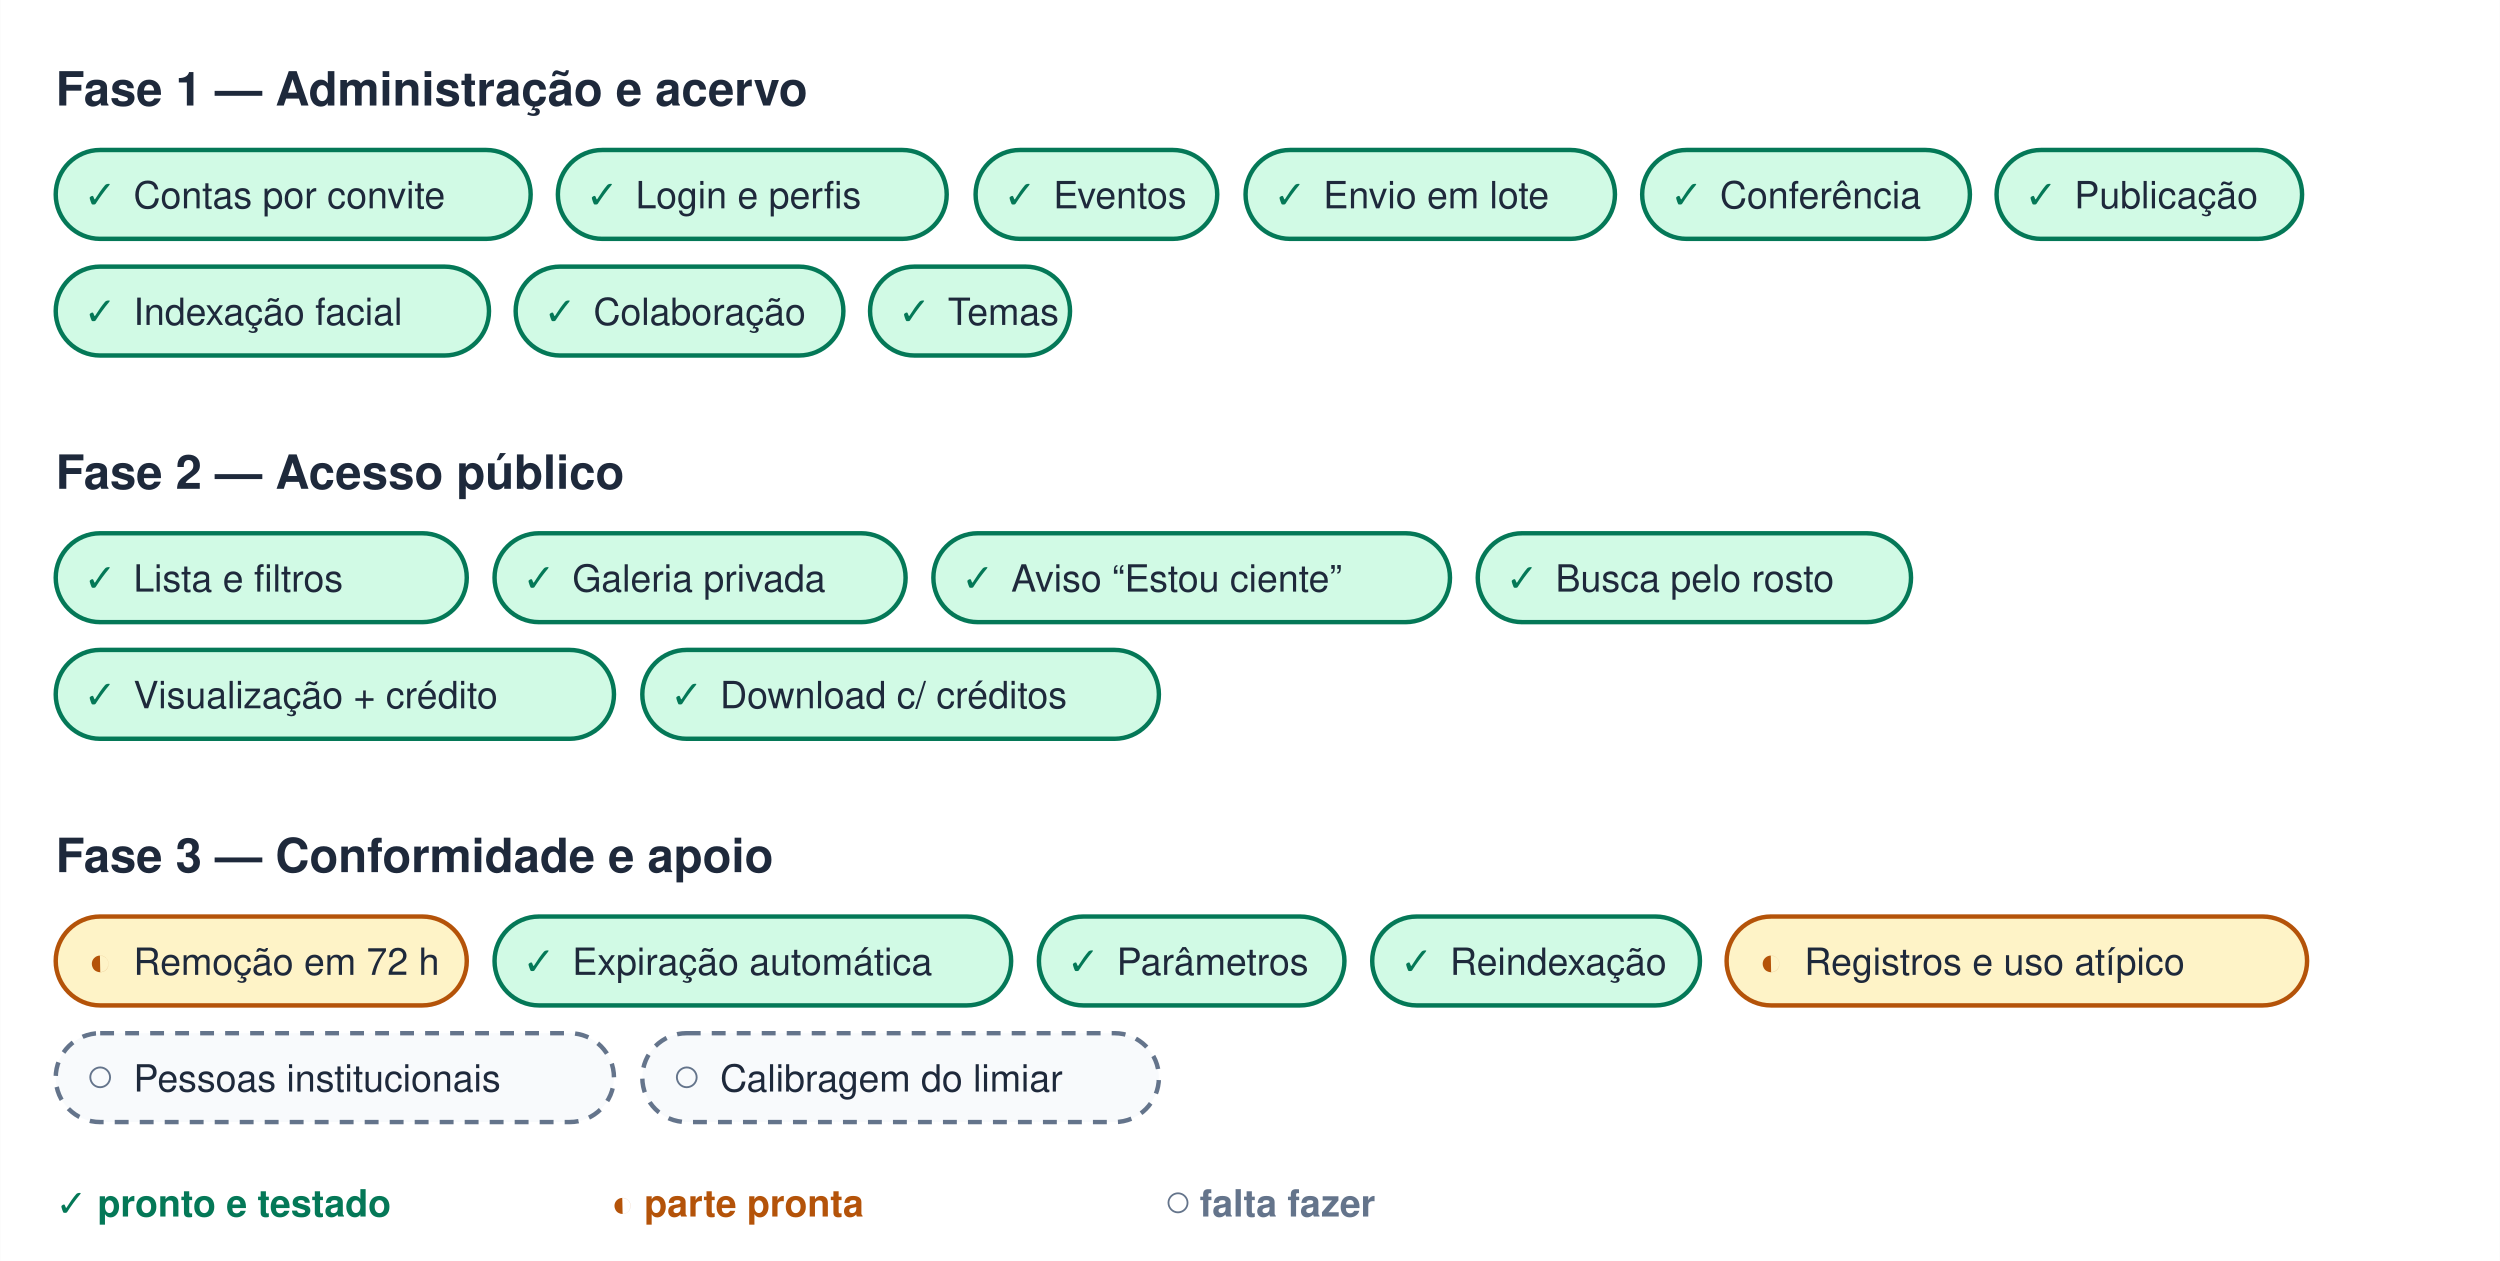
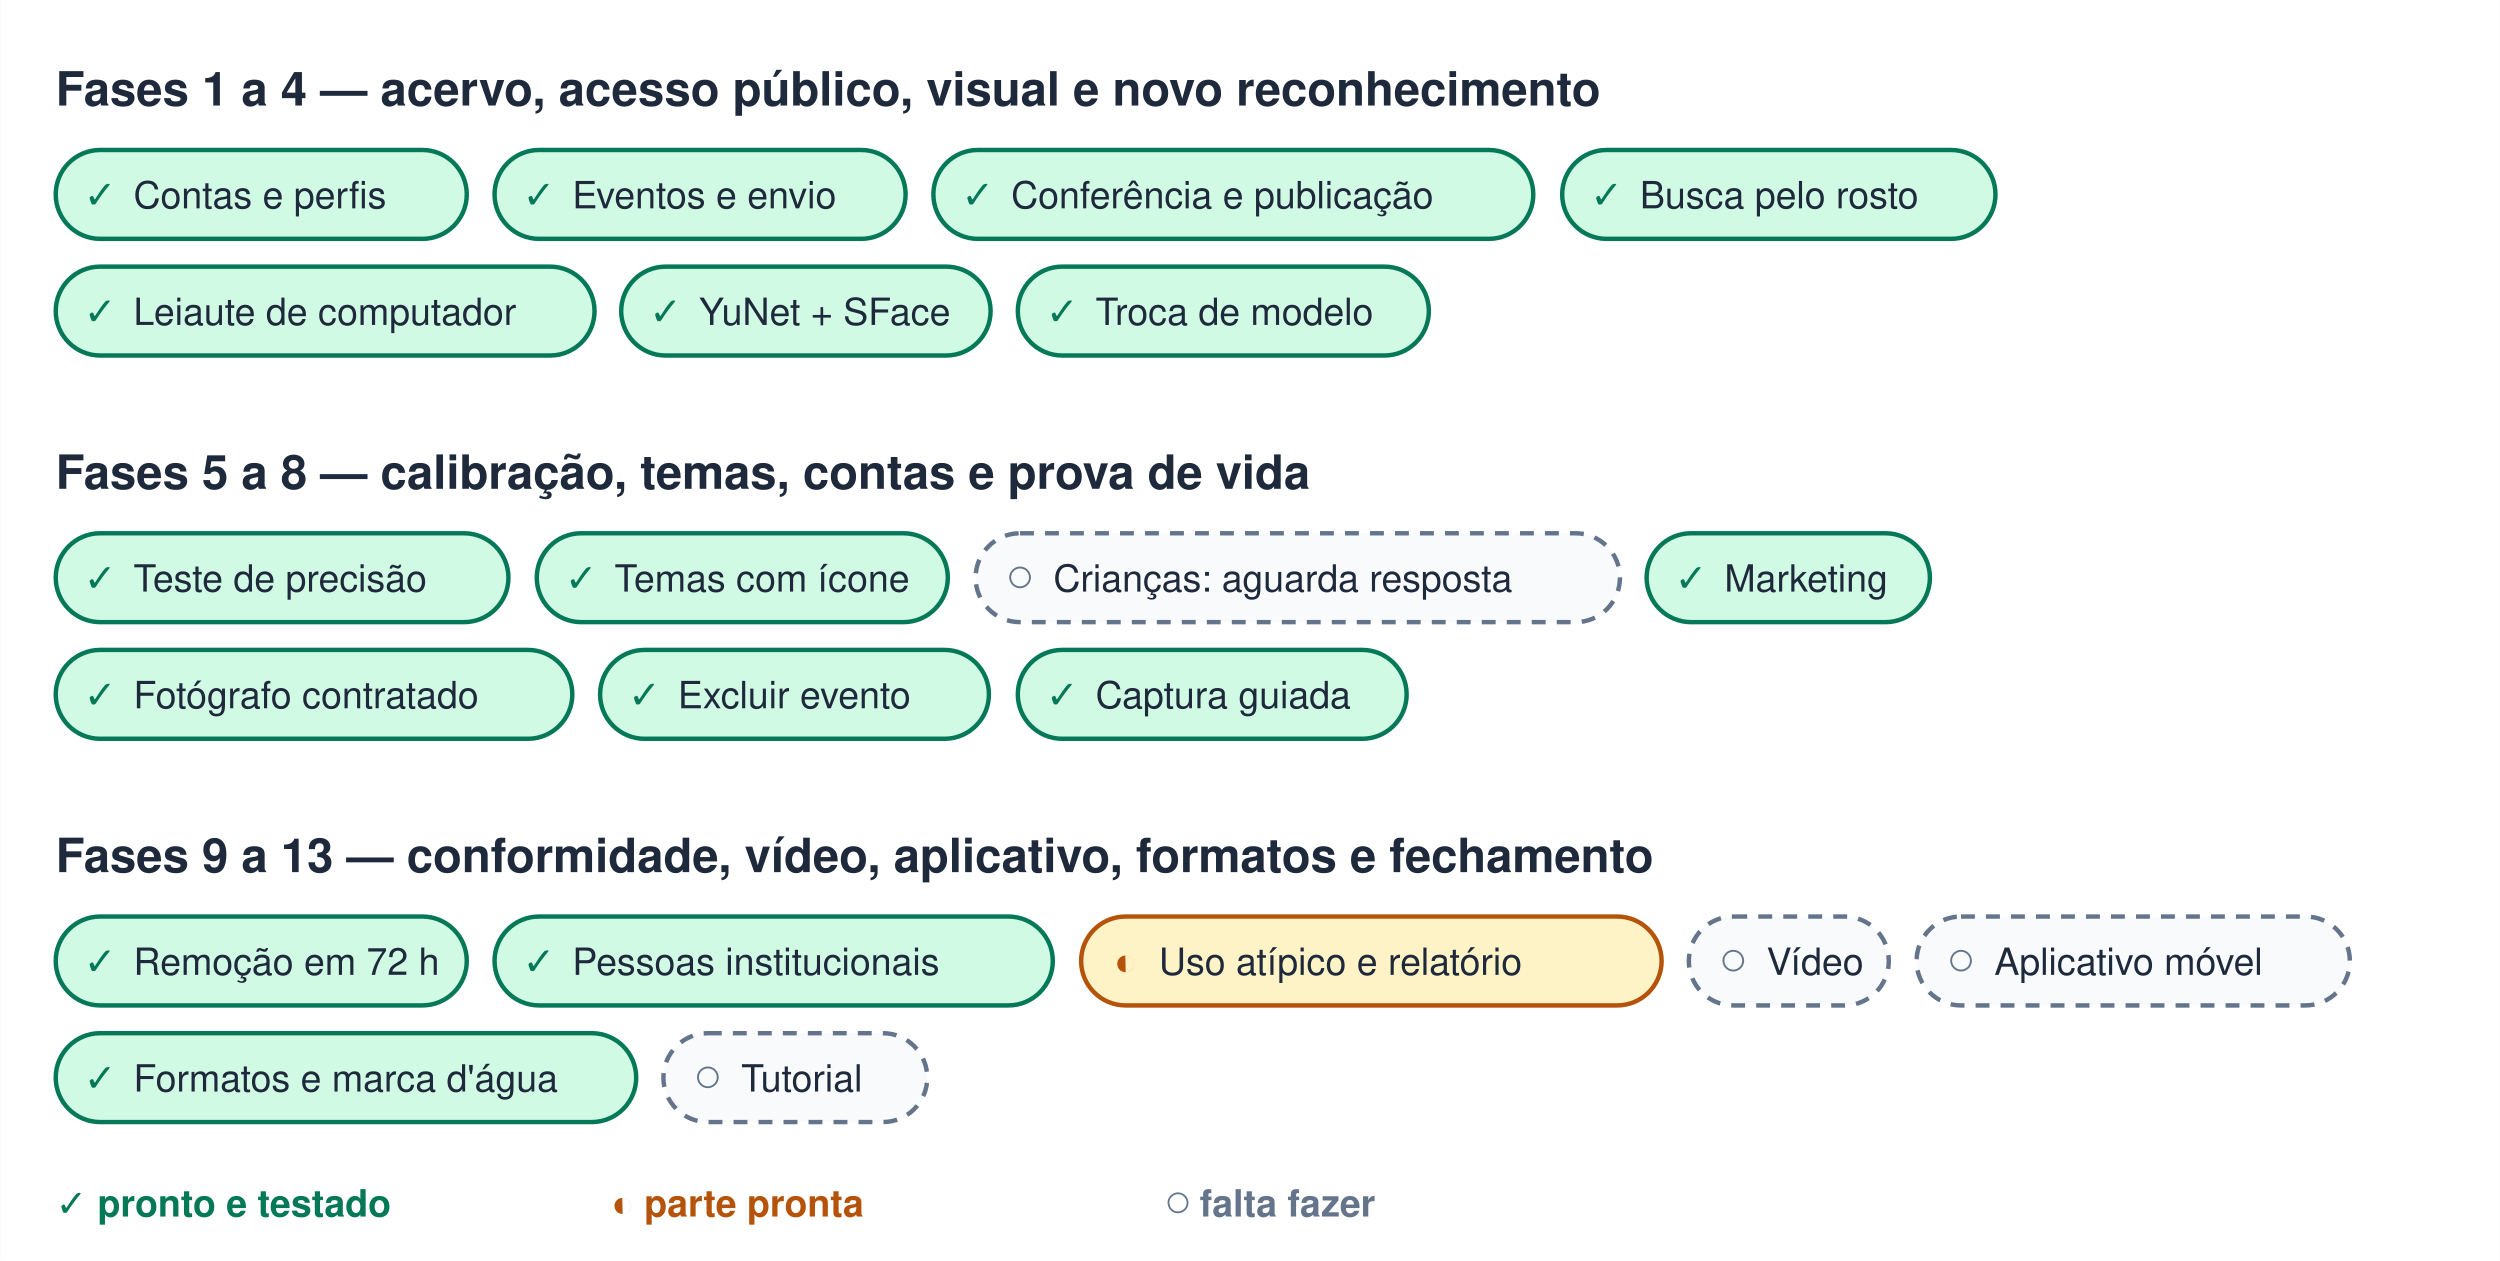
<svg xmlns="http://www.w3.org/2000/svg" width="16cm" height="8.07cm" viewBox="0 0 900 454">
  <defs>
    <marker id="seta" viewBox="0 0 10 10" refX="9" refY="5" markerWidth="7" markerHeight="7" orient="auto-start-reverse">
      <path d="M0 0 L10 5 L0 10 z" fill="#64748B" />
    </marker>
  </defs>
  <rect width="900" height="454" fill="white" />
-   <text x="20" y="38" font-family="Helvetica, Arial, sans-serif" font-size="17" font-weight="bold" text-anchor="start" fill="#1E293B">Fase 1 — Administração e acervo</text>
-   <rect x="20" y="54" width="171" height="32" rx="16" fill="#D1FAE5" stroke="#047857" stroke-width="1.6" />
+   <text x="20" y="38" font-family="Helvetica, Arial, sans-serif" font-size="17" font-weight="bold" text-anchor="start" fill="#1E293B">Fases 1 a 4 — acervo, acesso público, visual e novo reconhecimento</text>
+   <rect x="20" y="54" width="148" height="32" rx="16" fill="#D1FAE5" stroke="#047857" stroke-width="1.6" />
  <text x="36" y="75" font-family="Helvetica, Arial, sans-serif" font-size="14" font-weight="bold" text-anchor="middle" fill="#047857">✓</text>
-   <text x="48" y="75" font-family="Helvetica, Arial, sans-serif" font-size="13.5" font-weight="normal" text-anchor="start" fill="#1E293B">Contas por convite</text>
-   <rect x="200.8" y="54" width="140" height="32" rx="16" fill="#D1FAE5" stroke="#047857" stroke-width="1.6" />
-   <text x="216.8" y="75" font-family="Helvetica, Arial, sans-serif" font-size="14" font-weight="bold" text-anchor="middle" fill="#047857">✓</text>
-   <text x="228.8" y="75" font-family="Helvetica, Arial, sans-serif" font-size="13.5" font-weight="normal" text-anchor="start" fill="#1E293B">Login e perfis</text>
-   <rect x="351.2" y="54" width="87" height="32" rx="16" fill="#D1FAE5" stroke="#047857" stroke-width="1.6" />
-   <text x="367.2" y="75" font-family="Helvetica, Arial, sans-serif" font-size="14" font-weight="bold" text-anchor="middle" fill="#047857">✓</text>
-   <text x="379.2" y="75" font-family="Helvetica, Arial, sans-serif" font-size="13.5" font-weight="normal" text-anchor="start" fill="#1E293B">Eventos</text>
-   <rect x="448.4" y="54" width="133" height="32" rx="16" fill="#D1FAE5" stroke="#047857" stroke-width="1.6" />
-   <text x="464.4" y="75" font-family="Helvetica, Arial, sans-serif" font-size="14" font-weight="bold" text-anchor="middle" fill="#047857">✓</text>
-   <text x="476.4" y="75" font-family="Helvetica, Arial, sans-serif" font-size="13.5" font-weight="normal" text-anchor="start" fill="#1E293B">Envio em lote</text>
-   <rect x="591.2" y="54" width="118" height="32" rx="16" fill="#D1FAE5" stroke="#047857" stroke-width="1.6" />
-   <text x="607.2" y="75" font-family="Helvetica, Arial, sans-serif" font-size="14" font-weight="bold" text-anchor="middle" fill="#047857">✓</text>
-   <text x="619.2" y="75" font-family="Helvetica, Arial, sans-serif" font-size="13.5" font-weight="normal" text-anchor="start" fill="#1E293B">Conferência</text>
-   <rect x="718.8" y="54" width="110" height="32" rx="16" fill="#D1FAE5" stroke="#047857" stroke-width="1.6" />
-   <text x="734.8" y="75" font-family="Helvetica, Arial, sans-serif" font-size="14" font-weight="bold" text-anchor="middle" fill="#047857">✓</text>
-   <text x="746.8" y="75" font-family="Helvetica, Arial, sans-serif" font-size="13.5" font-weight="normal" text-anchor="start" fill="#1E293B">Publicação</text>
-   <rect x="20" y="96" width="156" height="32" rx="16" fill="#D1FAE5" stroke="#047857" stroke-width="1.6" />
+   <text x="48" y="75" font-family="Helvetica, Arial, sans-serif" font-size="13.5" font-weight="normal" text-anchor="start" fill="#1E293B">Contas e perfis</text>
+   <rect x="178.0" y="54" width="148" height="32" rx="16" fill="#D1FAE5" stroke="#047857" stroke-width="1.6" />
+   <text x="194.0" y="75" font-family="Helvetica, Arial, sans-serif" font-size="14" font-weight="bold" text-anchor="middle" fill="#047857">✓</text>
+   <text x="206.0" y="75" font-family="Helvetica, Arial, sans-serif" font-size="13.5" font-weight="normal" text-anchor="start" fill="#1E293B">Eventos e envio</text>
+   <rect x="336.0" y="54" width="216" height="32" rx="16" fill="#D1FAE5" stroke="#047857" stroke-width="1.6" />
+   <text x="352.0" y="75" font-family="Helvetica, Arial, sans-serif" font-size="14" font-weight="bold" text-anchor="middle" fill="#047857">✓</text>
+   <text x="364.0" y="75" font-family="Helvetica, Arial, sans-serif" font-size="13.5" font-weight="normal" text-anchor="start" fill="#1E293B">Conferência e publicação</text>
+   <rect x="562.4" y="54" width="156" height="32" rx="16" fill="#D1FAE5" stroke="#047857" stroke-width="1.6" />
+   <text x="578.4" y="75" font-family="Helvetica, Arial, sans-serif" font-size="14" font-weight="bold" text-anchor="middle" fill="#047857">✓</text>
+   <text x="590.4" y="75" font-family="Helvetica, Arial, sans-serif" font-size="13.5" font-weight="normal" text-anchor="start" fill="#1E293B">Busca pelo rosto</text>
+   <rect x="20" y="96" width="194" height="32" rx="16" fill="#D1FAE5" stroke="#047857" stroke-width="1.6" />
  <text x="36" y="117" font-family="Helvetica, Arial, sans-serif" font-size="14" font-weight="bold" text-anchor="middle" fill="#047857">✓</text>
-   <text x="48" y="117" font-family="Helvetica, Arial, sans-serif" font-size="13.5" font-weight="normal" text-anchor="start" fill="#1E293B">Indexação facial</text>
-   <rect x="185.6" y="96" width="118" height="32" rx="16" fill="#D1FAE5" stroke="#047857" stroke-width="1.6" />
-   <text x="201.6" y="117" font-family="Helvetica, Arial, sans-serif" font-size="14" font-weight="bold" text-anchor="middle" fill="#047857">✓</text>
-   <text x="213.6" y="117" font-family="Helvetica, Arial, sans-serif" font-size="13.5" font-weight="normal" text-anchor="start" fill="#1E293B">Colaboração</text>
-   <rect x="313.2" y="96" width="72" height="32" rx="16" fill="#D1FAE5" stroke="#047857" stroke-width="1.6" />
-   <text x="329.2" y="117" font-family="Helvetica, Arial, sans-serif" font-size="14" font-weight="bold" text-anchor="middle" fill="#047857">✓</text>
-   <text x="341.2" y="117" font-family="Helvetica, Arial, sans-serif" font-size="13.5" font-weight="normal" text-anchor="start" fill="#1E293B">Temas</text>
-   <text x="20" y="176" font-family="Helvetica, Arial, sans-serif" font-size="17" font-weight="bold" text-anchor="start" fill="#1E293B">Fase 2 — Acesso público</text>
-   <rect x="20" y="192" width="148" height="32" rx="16" fill="#D1FAE5" stroke="#047857" stroke-width="1.6" />
+   <text x="48" y="117" font-family="Helvetica, Arial, sans-serif" font-size="13.5" font-weight="normal" text-anchor="start" fill="#1E293B">Leiaute de computador</text>
+   <rect x="223.6" y="96" width="133" height="32" rx="16" fill="#D1FAE5" stroke="#047857" stroke-width="1.6" />
+   <text x="239.6" y="117" font-family="Helvetica, Arial, sans-serif" font-size="14" font-weight="bold" text-anchor="middle" fill="#047857">✓</text>
+   <text x="251.6" y="117" font-family="Helvetica, Arial, sans-serif" font-size="13.5" font-weight="normal" text-anchor="start" fill="#1E293B">YuNet + SFace</text>
+   <rect x="366.4" y="96" width="148" height="32" rx="16" fill="#D1FAE5" stroke="#047857" stroke-width="1.6" />
+   <text x="382.4" y="117" font-family="Helvetica, Arial, sans-serif" font-size="14" font-weight="bold" text-anchor="middle" fill="#047857">✓</text>
+   <text x="394.4" y="117" font-family="Helvetica, Arial, sans-serif" font-size="13.5" font-weight="normal" text-anchor="start" fill="#1E293B">Troca de modelo</text>
+   <text x="20" y="176" font-family="Helvetica, Arial, sans-serif" font-size="17" font-weight="bold" text-anchor="start" fill="#1E293B">Fases 5 a 8 — calibração, temas, contas e prova de vida</text>
+   <rect x="20" y="192" width="163" height="32" rx="16" fill="#D1FAE5" stroke="#047857" stroke-width="1.6" />
  <text x="36" y="213" font-family="Helvetica, Arial, sans-serif" font-size="14" font-weight="bold" text-anchor="middle" fill="#047857">✓</text>
-   <text x="48" y="213" font-family="Helvetica, Arial, sans-serif" font-size="13.5" font-weight="normal" text-anchor="start" fill="#1E293B">Lista e filtros</text>
-   <rect x="178.0" y="192" width="148" height="32" rx="16" fill="#D1FAE5" stroke="#047857" stroke-width="1.6" />
-   <text x="194.0" y="213" font-family="Helvetica, Arial, sans-serif" font-size="14" font-weight="bold" text-anchor="middle" fill="#047857">✓</text>
-   <text x="206.0" y="213" font-family="Helvetica, Arial, sans-serif" font-size="13.5" font-weight="normal" text-anchor="start" fill="#1E293B">Galeria privada</text>
-   <rect x="336.0" y="192" width="186" height="32" rx="16" fill="#D1FAE5" stroke="#047857" stroke-width="1.6" />
-   <text x="352.0" y="213" font-family="Helvetica, Arial, sans-serif" font-size="14" font-weight="bold" text-anchor="middle" fill="#047857">✓</text>
-   <text x="364.0" y="213" font-family="Helvetica, Arial, sans-serif" font-size="13.5" font-weight="normal" text-anchor="start" fill="#1E293B">Aviso “Estou ciente”</text>
-   <rect x="532.0" y="192" width="156" height="32" rx="16" fill="#D1FAE5" stroke="#047857" stroke-width="1.6" />
-   <text x="548.0" y="213" font-family="Helvetica, Arial, sans-serif" font-size="14" font-weight="bold" text-anchor="middle" fill="#047857">✓</text>
-   <text x="560.0" y="213" font-family="Helvetica, Arial, sans-serif" font-size="13.5" font-weight="normal" text-anchor="start" fill="#1E293B">Busca pelo rosto</text>
-   <rect x="20" y="234" width="201" height="32" rx="16" fill="#D1FAE5" stroke="#047857" stroke-width="1.6" />
+   <text x="48" y="213" font-family="Helvetica, Arial, sans-serif" font-size="13.5" font-weight="normal" text-anchor="start" fill="#1E293B">Teste de precisão</text>
+   <rect x="193.2" y="192" width="148" height="32" rx="16" fill="#D1FAE5" stroke="#047857" stroke-width="1.6" />
+   <text x="209.2" y="213" font-family="Helvetica, Arial, sans-serif" font-size="14" font-weight="bold" text-anchor="middle" fill="#047857">✓</text>
+   <text x="221.2" y="213" font-family="Helvetica, Arial, sans-serif" font-size="13.5" font-weight="normal" text-anchor="start" fill="#1E293B">Temas com ícone</text>
+   <rect x="351.2" y="192" width="232" height="32" rx="16" fill="#F8FAFC" stroke="#64748B" stroke-width="1.6" stroke-dasharray="5 4" />
+   <text x="367.2" y="213" font-family="Helvetica, Arial, sans-serif" font-size="14" font-weight="bold" text-anchor="middle" fill="#64748B">○</text>
+   <text x="379.2" y="213" font-family="Helvetica, Arial, sans-serif" font-size="13.5" font-weight="normal" text-anchor="start" fill="#1E293B">Crianças: aguarda resposta</text>
+   <rect x="592.8" y="192" width="102" height="32" rx="16" fill="#D1FAE5" stroke="#047857" stroke-width="1.6" />
+   <text x="608.8" y="213" font-family="Helvetica, Arial, sans-serif" font-size="14" font-weight="bold" text-anchor="middle" fill="#047857">✓</text>
+   <text x="620.8" y="213" font-family="Helvetica, Arial, sans-serif" font-size="13.5" font-weight="normal" text-anchor="start" fill="#1E293B">Marketing</text>
+   <rect x="20" y="234" width="186" height="32" rx="16" fill="#D1FAE5" stroke="#047857" stroke-width="1.6" />
  <text x="36" y="255" font-family="Helvetica, Arial, sans-serif" font-size="14" font-weight="bold" text-anchor="middle" fill="#047857">✓</text>
-   <text x="48" y="255" font-family="Helvetica, Arial, sans-serif" font-size="13.5" font-weight="normal" text-anchor="start" fill="#1E293B">Visualização + crédito</text>
-   <rect x="231.2" y="234" width="186" height="32" rx="16" fill="#D1FAE5" stroke="#047857" stroke-width="1.6" />
-   <text x="247.2" y="255" font-family="Helvetica, Arial, sans-serif" font-size="14" font-weight="bold" text-anchor="middle" fill="#047857">✓</text>
-   <text x="259.2" y="255" font-family="Helvetica, Arial, sans-serif" font-size="13.5" font-weight="normal" text-anchor="start" fill="#1E293B">Download c/ créditos</text>
-   <text x="20" y="314" font-family="Helvetica, Arial, sans-serif" font-size="17" font-weight="bold" text-anchor="start" fill="#1E293B">Fase 3 — Conformidade e apoio</text>
-   <rect x="20" y="330" width="148" height="32" rx="16" fill="#FEF3C7" stroke="#B45309" stroke-width="1.6" />
-   <text x="36" y="351" font-family="Helvetica, Arial, sans-serif" font-size="14" font-weight="bold" text-anchor="middle" fill="#B45309">◐</text>
+   <text x="48" y="255" font-family="Helvetica, Arial, sans-serif" font-size="13.5" font-weight="normal" text-anchor="start" fill="#1E293B">Fotógrafo contratado</text>
+   <rect x="216.0" y="234" width="140" height="32" rx="16" fill="#D1FAE5" stroke="#047857" stroke-width="1.6" />
+   <text x="232.0" y="255" font-family="Helvetica, Arial, sans-serif" font-size="14" font-weight="bold" text-anchor="middle" fill="#047857">✓</text>
+   <text x="244.0" y="255" font-family="Helvetica, Arial, sans-serif" font-size="13.5" font-weight="normal" text-anchor="start" fill="#1E293B">Excluir evento</text>
+   <rect x="366.4" y="234" width="140" height="32" rx="16" fill="#D1FAE5" stroke="#047857" stroke-width="1.6" />
+   <text x="382.4" y="255" font-family="Helvetica, Arial, sans-serif" font-size="14" font-weight="bold" text-anchor="middle" fill="#047857">✓</text>
+   <text x="394.4" y="255" font-family="Helvetica, Arial, sans-serif" font-size="13.5" font-weight="normal" text-anchor="start" fill="#1E293B">Captura guiada</text>
+   <text x="20" y="314" font-family="Helvetica, Arial, sans-serif" font-size="17" font-weight="bold" text-anchor="start" fill="#1E293B">Fases 9 a 13 — conformidade, vídeo, aplicativo, formatos e fechamento</text>
+   <rect x="20" y="330" width="148" height="32" rx="16" fill="#D1FAE5" stroke="#047857" stroke-width="1.6" />
+   <text x="36" y="351" font-family="Helvetica, Arial, sans-serif" font-size="14" font-weight="bold" text-anchor="middle" fill="#047857">✓</text>
  <text x="48" y="351" font-family="Helvetica, Arial, sans-serif" font-size="13.5" font-weight="normal" text-anchor="start" fill="#1E293B">Remoção em 72 h</text>
-   <rect x="178.0" y="330" width="186" height="32" rx="16" fill="#D1FAE5" stroke="#047857" stroke-width="1.6" />
+   <rect x="178.0" y="330" width="201" height="32" rx="16" fill="#D1FAE5" stroke="#047857" stroke-width="1.6" />
  <text x="194.0" y="351" font-family="Helvetica, Arial, sans-serif" font-size="14" font-weight="bold" text-anchor="middle" fill="#047857">✓</text>
-   <text x="206.0" y="351" font-family="Helvetica, Arial, sans-serif" font-size="13.5" font-weight="normal" text-anchor="start" fill="#1E293B">Expiração automática</text>
-   <rect x="374.0" y="330" width="110" height="32" rx="16" fill="#D1FAE5" stroke="#047857" stroke-width="1.6" />
-   <text x="390.0" y="351" font-family="Helvetica, Arial, sans-serif" font-size="14" font-weight="bold" text-anchor="middle" fill="#047857">✓</text>
-   <text x="402.0" y="351" font-family="Helvetica, Arial, sans-serif" font-size="13.5" font-weight="normal" text-anchor="start" fill="#1E293B">Parâmetros</text>
-   <rect x="494.0" y="330" width="118" height="32" rx="16" fill="#D1FAE5" stroke="#047857" stroke-width="1.6" />
-   <text x="510.0" y="351" font-family="Helvetica, Arial, sans-serif" font-size="14" font-weight="bold" text-anchor="middle" fill="#047857">✓</text>
-   <text x="522.0" y="351" font-family="Helvetica, Arial, sans-serif" font-size="13.5" font-weight="normal" text-anchor="start" fill="#1E293B">Reindexação</text>
-   <rect x="621.6" y="330" width="209" height="32" rx="16" fill="#FEF3C7" stroke="#B45309" stroke-width="1.6" />
-   <text x="637.6" y="351" font-family="Helvetica, Arial, sans-serif" font-size="14" font-weight="bold" text-anchor="middle" fill="#B45309">◐</text>
-   <text x="649.6" y="351" font-family="Helvetica, Arial, sans-serif" font-size="13.5" font-weight="normal" text-anchor="start" fill="#1E293B">Registros e uso atípico</text>
-   <rect x="20" y="372" width="201" height="32" rx="16" fill="#F8FAFC" stroke="#64748B" stroke-width="1.6" stroke-dasharray="5 4" />
-   <text x="36" y="393" font-family="Helvetica, Arial, sans-serif" font-size="14" font-weight="bold" text-anchor="middle" fill="#64748B">○</text>
-   <text x="48" y="393" font-family="Helvetica, Arial, sans-serif" font-size="13.5" font-weight="normal" text-anchor="start" fill="#1E293B">Pessoas institucionais</text>
-   <rect x="231.2" y="372" width="186" height="32" rx="16" fill="#F8FAFC" stroke="#64748B" stroke-width="1.6" stroke-dasharray="5 4" />
-   <text x="247.2" y="393" font-family="Helvetica, Arial, sans-serif" font-size="14" font-weight="bold" text-anchor="middle" fill="#64748B">○</text>
-   <text x="259.2" y="393" font-family="Helvetica, Arial, sans-serif" font-size="13.5" font-weight="normal" text-anchor="start" fill="#1E293B">Calibragem do limiar</text>
+   <text x="206.0" y="351" font-family="Helvetica, Arial, sans-serif" font-size="13.5" font-weight="normal" text-anchor="start" fill="#1E293B">Pessoas institucionais</text>
+   <rect x="389.2" y="330" width="209" height="32" rx="16" fill="#FEF3C7" stroke="#B45309" stroke-width="1.6" />
+   <text x="405.2" y="351" font-family="Helvetica, Arial, sans-serif" font-size="14" font-weight="bold" text-anchor="middle" fill="#B45309">◐</text>
+   <text x="417.2" y="351" font-family="Helvetica, Arial, sans-serif" font-size="13.5" font-weight="normal" text-anchor="start" fill="#1E293B">Uso atípico e relatório</text>
+   <rect x="608.0" y="330" width="72" height="32" rx="16" fill="#F8FAFC" stroke="#64748B" stroke-width="1.6" stroke-dasharray="5 4" />
+   <text x="624.0" y="351" font-family="Helvetica, Arial, sans-serif" font-size="14" font-weight="bold" text-anchor="middle" fill="#64748B">○</text>
+   <text x="636.0" y="351" font-family="Helvetica, Arial, sans-serif" font-size="13.5" font-weight="normal" text-anchor="start" fill="#1E293B">Vídeo</text>
+   <rect x="690.0" y="330" width="156" height="32" rx="16" fill="#F8FAFC" stroke="#64748B" stroke-width="1.6" stroke-dasharray="5 4" />
+   <text x="706.0" y="351" font-family="Helvetica, Arial, sans-serif" font-size="14" font-weight="bold" text-anchor="middle" fill="#64748B">○</text>
+   <text x="718.0" y="351" font-family="Helvetica, Arial, sans-serif" font-size="13.5" font-weight="normal" text-anchor="start" fill="#1E293B">Aplicativo móvel</text>
+   <rect x="20" y="372" width="209" height="32" rx="16" fill="#D1FAE5" stroke="#047857" stroke-width="1.6" />
+   <text x="36" y="393" font-family="Helvetica, Arial, sans-serif" font-size="14" font-weight="bold" text-anchor="middle" fill="#047857">✓</text>
+   <text x="48" y="393" font-family="Helvetica, Arial, sans-serif" font-size="13.5" font-weight="normal" text-anchor="start" fill="#1E293B">Formatos e marca d'água</text>
+   <rect x="238.8" y="372" width="95" height="32" rx="16" fill="#F8FAFC" stroke="#64748B" stroke-width="1.6" stroke-dasharray="5 4" />
+   <text x="254.8" y="393" font-family="Helvetica, Arial, sans-serif" font-size="14" font-weight="bold" text-anchor="middle" fill="#64748B">○</text>
+   <text x="266.8" y="393" font-family="Helvetica, Arial, sans-serif" font-size="13.5" font-weight="normal" text-anchor="start" fill="#1E293B">Tutorial</text>
  <text x="20" y="438" font-family="Helvetica, Arial, sans-serif" font-size="13.5" font-weight="bold" text-anchor="start" fill="#047857">✓ pronto e testado</text>
  <text x="220" y="438" font-family="Helvetica, Arial, sans-serif" font-size="13.5" font-weight="bold" text-anchor="start" fill="#B45309">◐ parte pronta</text>
  <text x="420" y="438" font-family="Helvetica, Arial, sans-serif" font-size="13.5" font-weight="bold" text-anchor="start" fill="#64748B">○ falta fazer</text>
</svg>
